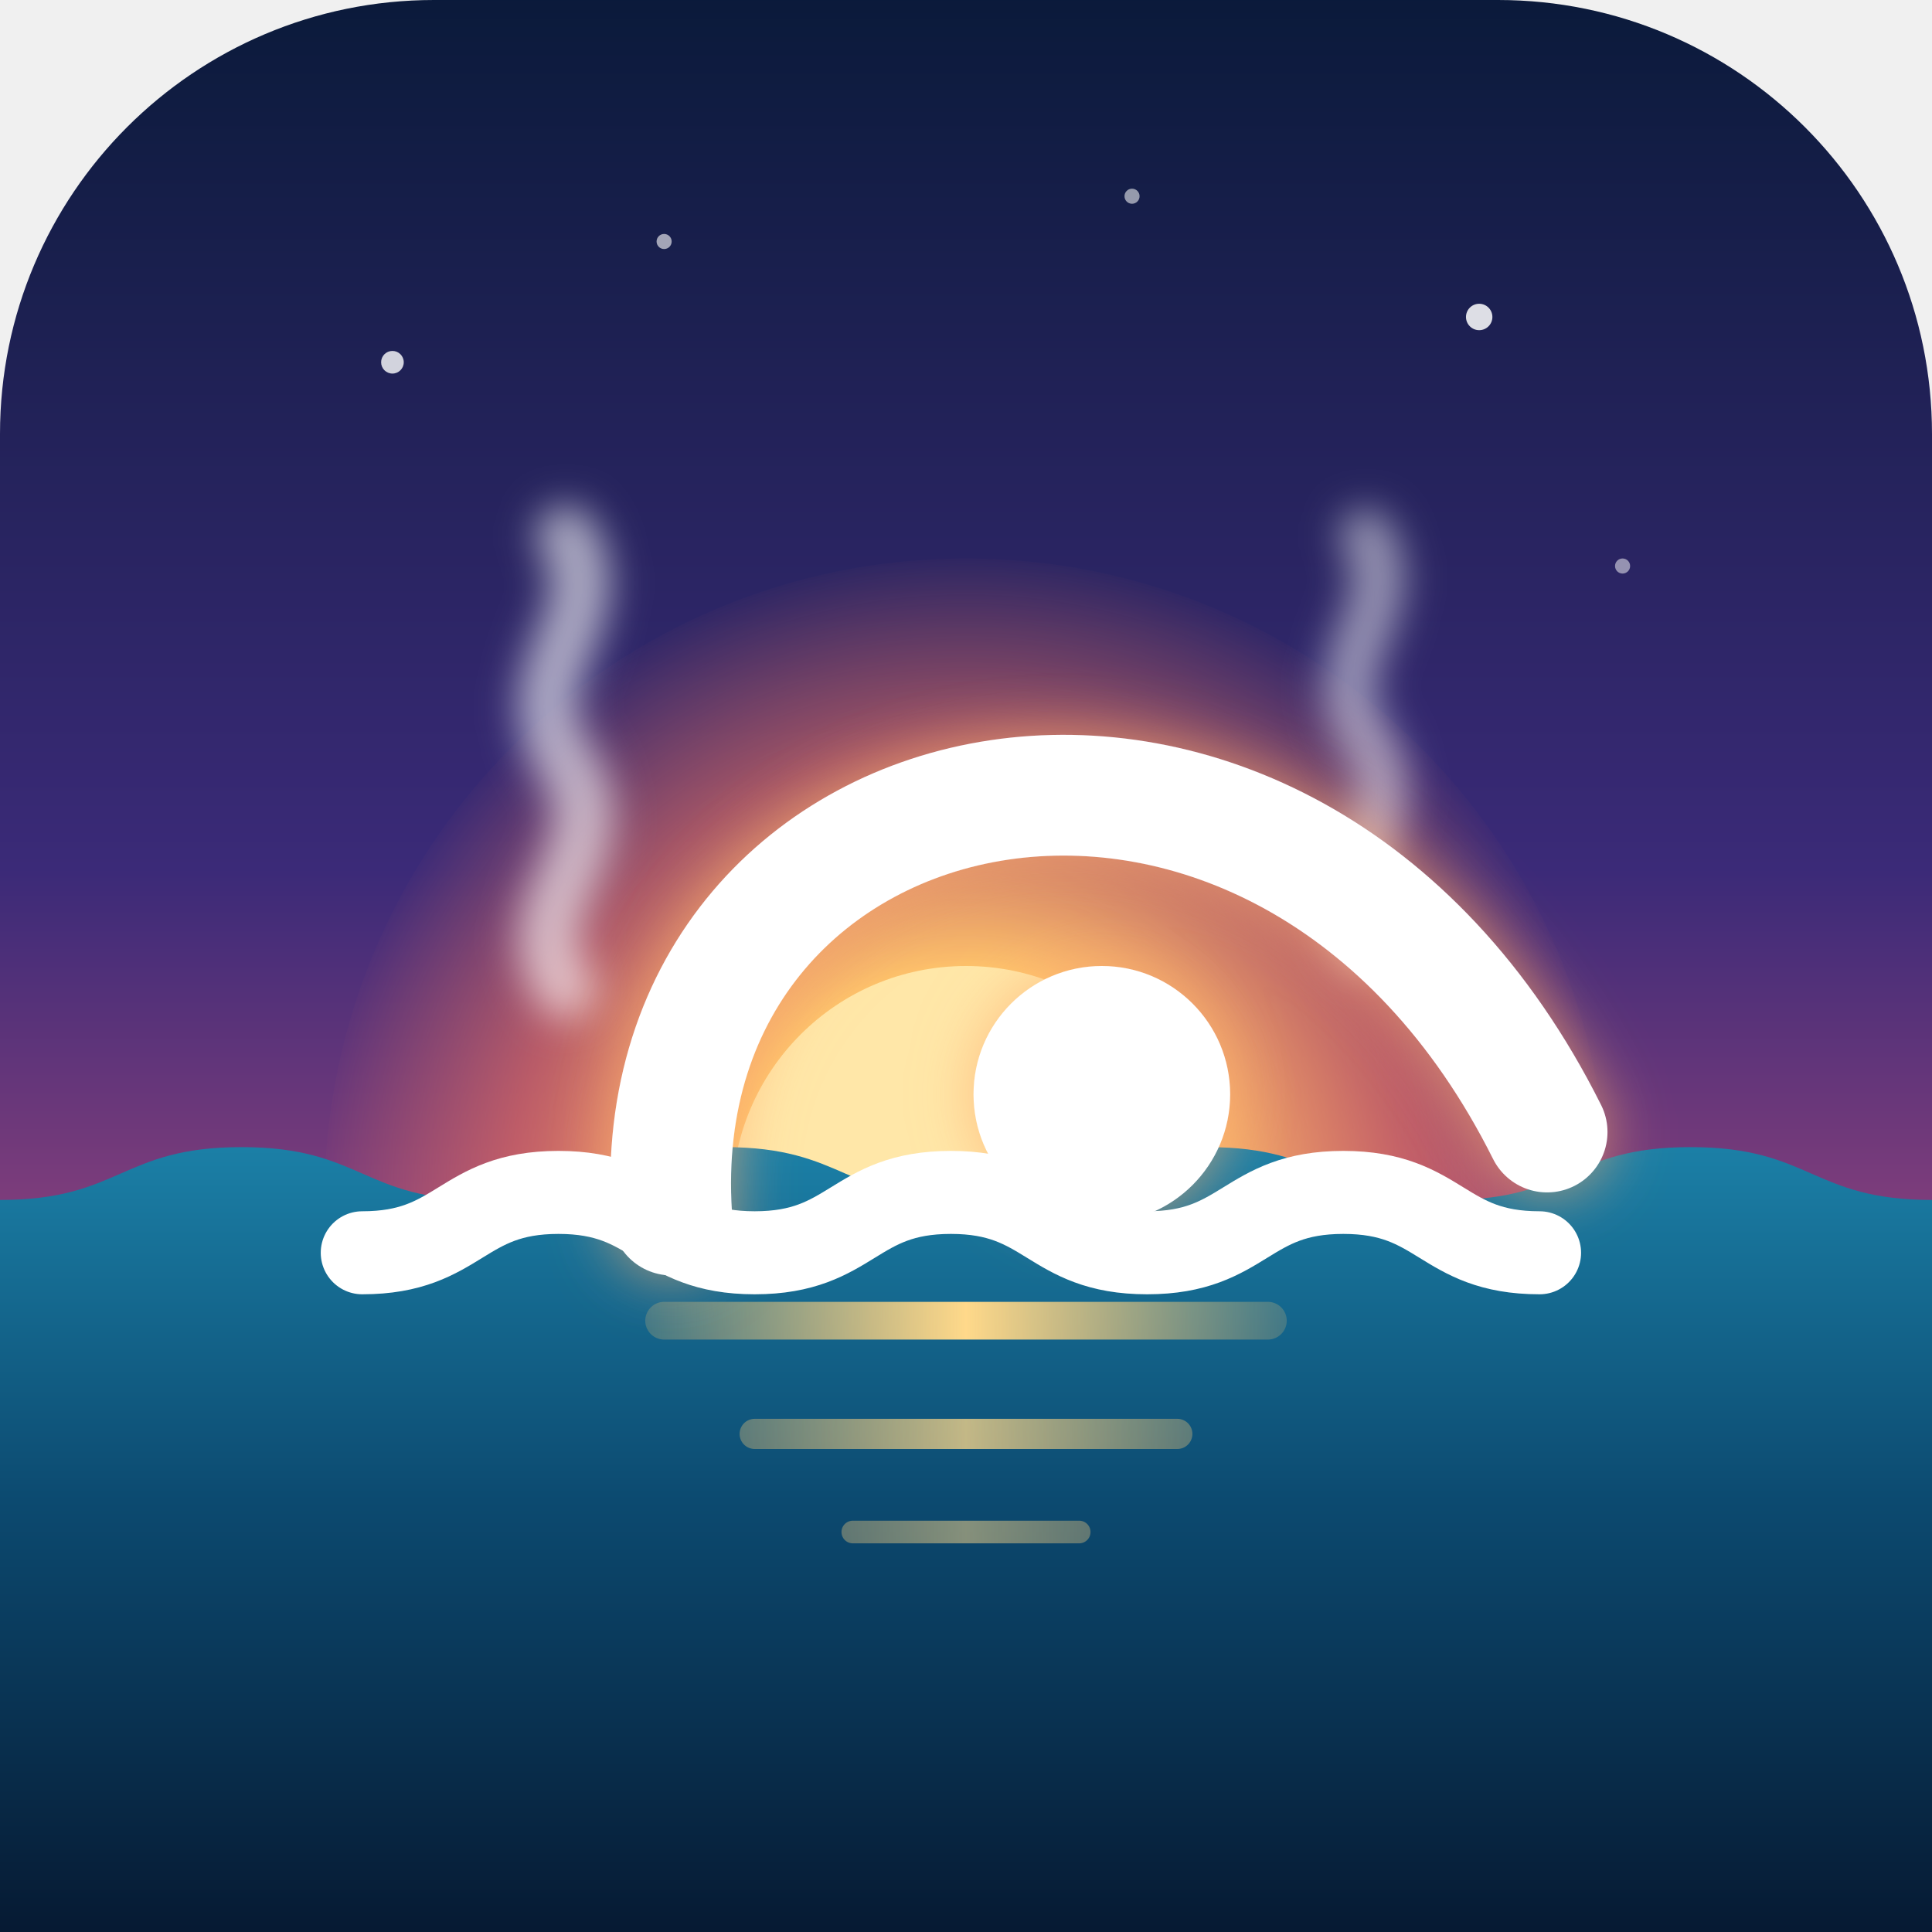
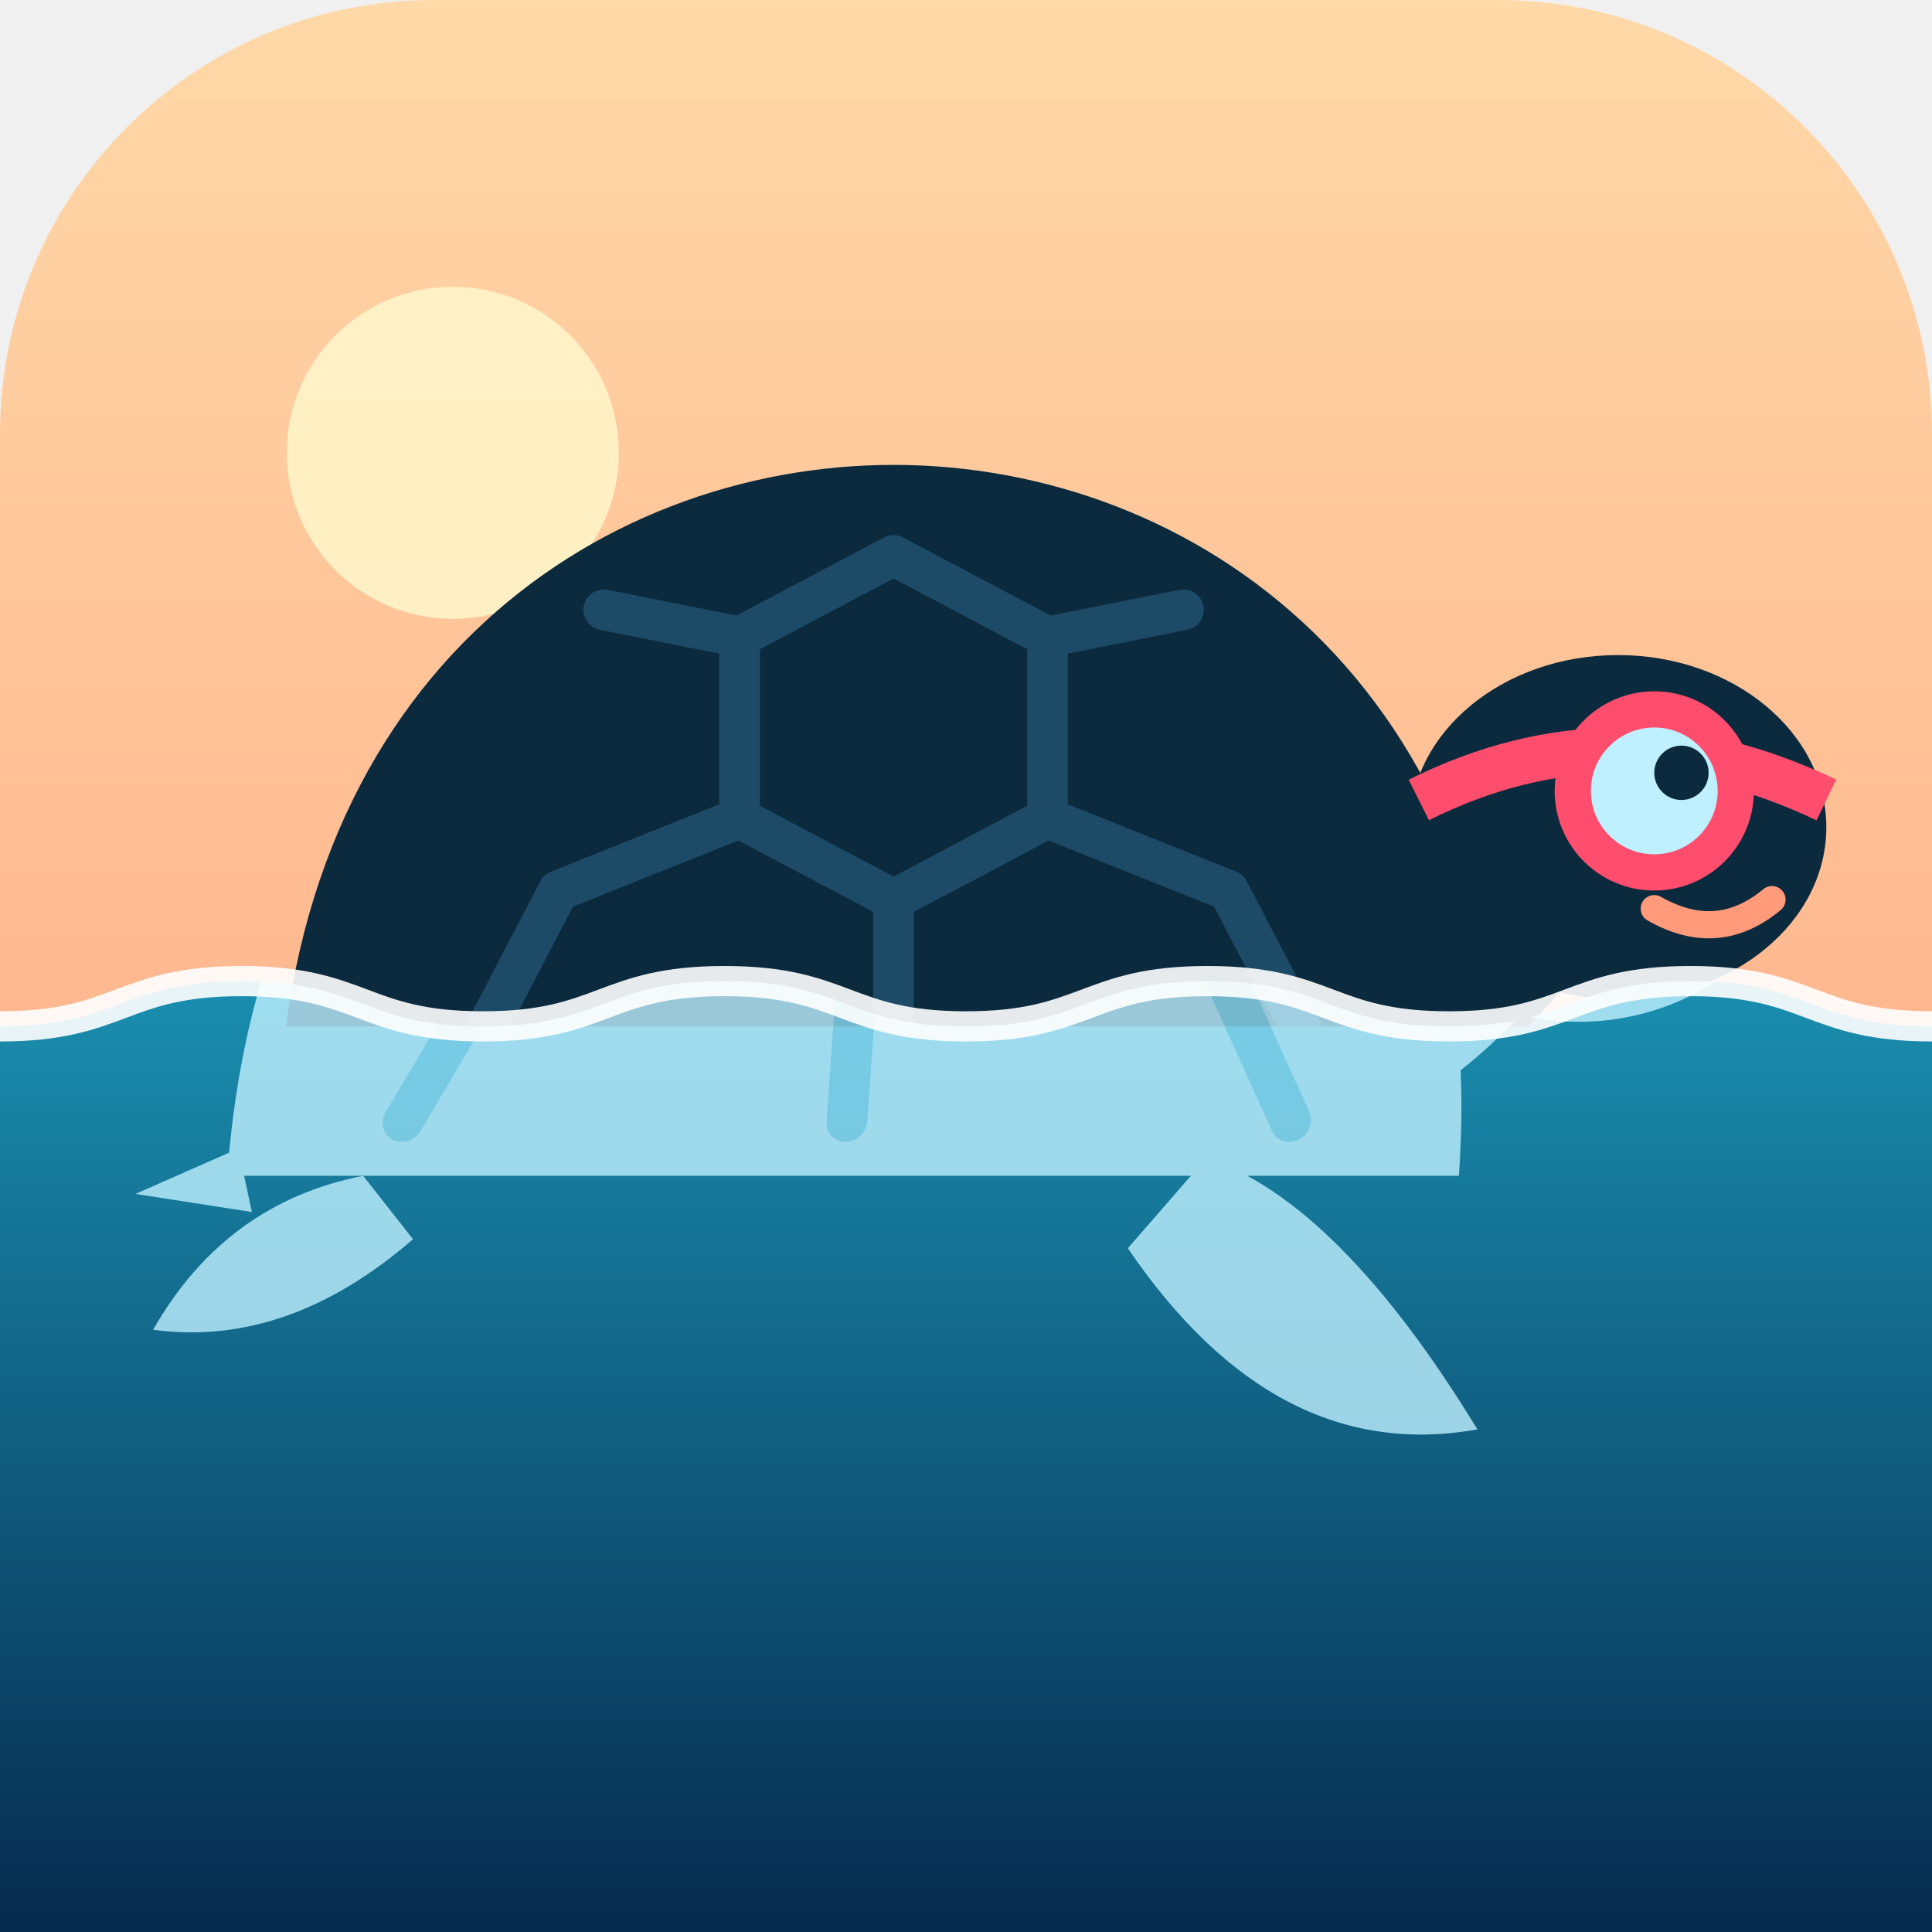
<svg xmlns="http://www.w3.org/2000/svg" viewBox="0 0 512 512">
  <defs>
    <linearGradient id="sky" x1="0" y1="0" x2="0" y2="1">
-       <stop offset="0" stop-color="#0a1a3a" />
-       <stop offset=".45" stop-color="#3b2a78" />
-       <stop offset=".8" stop-color="#c2507e" />
-       <stop offset="1" stop-color="#ff8a5c" />
+       <stop offset="0" stop-color="#ffd9a8" />
+       <stop offset="1" stop-color="#ff9a7a" />
    </linearGradient>
-     <radialGradient id="sun" cx=".5" cy=".5" r=".5">
-       <stop offset="0" stop-color="#fff4c9" />
-       <stop offset=".35" stop-color="#ffc56b" />
-       <stop offset=".7" stop-color="#ff7a59" stop-opacity=".55" />
-       <stop offset="1" stop-color="#ff7a59" stop-opacity="0" />
-     </radialGradient>
    <linearGradient id="sea" x1="0" y1="0" x2="0" y2="1">
-       <stop offset="0" stop-color="#1b7fa6" />
-       <stop offset=".45" stop-color="#0c4a70" />
-       <stop offset="1" stop-color="#061a33" />
+       <stop offset="0" stop-color="#1a8fb0" />
+       <stop offset="1" stop-color="#062a4d" />
    </linearGradient>
-     <linearGradient id="glint" gradientUnits="userSpaceOnUse" x1="150" y1="0" x2="362" y2="0">
-       <stop offset="0" stop-color="#ffc56b" stop-opacity="0" />
-       <stop offset=".5" stop-color="#ffd98a" />
-       <stop offset="1" stop-color="#ffc56b" stop-opacity="0" />
-     </linearGradient>
-     <filter id="soft" x="-50%" y="-50%" width="200%" height="200%">
-       <feGaussianBlur stdDeviation="5" />
-     </filter>
-     <filter id="glow" x="-30%" y="-30%" width="160%" height="160%">
-       <feGaussianBlur in="SourceAlpha" stdDeviation="8" result="b" />
-       <feFlood flood-color="#ffb070" flood-opacity=".7" />
-       <feComposite in2="b" operator="in" result="g" />
-       <feMerge>
-         <feMergeNode in="g" />
-         <feMergeNode in="SourceGraphic" />
-       </feMerge>
-     </filter>
+     <clipPath id="above">
+       <rect width="512" height="272" />
+     </clipPath>
+     <clipPath id="below">
+       <path d="M0 272c32 0 32-12 64-12s32 12 64 12 32-12 64-12 32 12 64 12 32-12 64-12 32 12 64 12 32-12 64-12 32 12 64 12V512H0z" />
+     </clipPath>
  </defs>
  <rect width="512" height="512" rx="115" fill="url(#sky)" />
-   <g fill="#fff">
-     <circle cx="104" cy="96" r="3" opacity=".8" />
-     <circle cx="176" cy="64" r="2" opacity=".6" />
-     <circle cx="392" cy="84" r="3.5" opacity=".85" />
-     <circle cx="430" cy="150" r="2" opacity=".5" />
-     <circle cx="300" cy="52" r="2" opacity=".55" />
+   <path d="M0 272c32 0 32-12 64-12s32 12 64 12 32-12 64-12 32 12 64 12 32-12 64-12 32 12 64 12 32-12 64-12 32 12 64 12V512H0z" fill="url(#sea)" />
+   <g id="art">
+     <circle cx="120" cy="120" r="44" fill="#fff4c9" opacity=".9" />
+     <g clip-path="url(#above)">
+       <g transform="translate(256 272) scale(1.2) translate(-256 -272) translate(-16 0)">
+         <path d="M150 300q-30 6-44 34q30 4 56-20z" fill="#0b2a3d" />
+         <path d="M336 296q30 10 64 60q-44 8-80-40z" fill="#0b2a3d" />
+         <path d="M122 294l-22 10 26 4z" fill="#0b2a3d" />
+         <path d="M358 270q20-6 36-30" stroke="#0b2a3d" stroke-width="44" stroke-linecap="round" fill="none" />
+         <ellipse cx="416" cy="228" rx="46" ry="38" fill="#0b2a3d" />
+         <path d="M120 300C120 196 190 148 256 148S392 196 392 300Z" fill="#0b2a3d" />
+         <path d="M112 300h288" stroke="#0b2a3d" stroke-width="24" opacity="1" stroke-linecap="round" />
+         <g fill="none" stroke="#1d4a66" stroke-width="9" stroke-linejoin="round" stroke-linecap="round">
+           <path d="M222 186l34-18 34 18v40l-34 18-34-18z" />
+           <path d="M222 226l-40 16-24 46M290 226l40 16 24 46M256 244v44M222 186l-30-6M290 186l30-6" />
+         </g>
+         <path d="M372 222q44-22 90 0" stroke="#ff4d6d" stroke-width="10" fill="none" />
+         <circle cx="424" cy="220" r="18" fill="#bff0ff" stroke="#ff4d6d" stroke-width="8" />
+         <circle cx="430" cy="216" r="6" fill="#0b2a3d" />
+         <path d="M424 246q14 8 26-2" stroke="#ff9a7a" stroke-width="6" fill="none" stroke-linecap="round" />
+       </g>
+     </g>
+     <g clip-path="url(#below)" opacity=".8">
+       <g transform="translate(8 6) skewX(-4)">
+         <g transform="translate(256 272) scale(1.2) translate(-256 -272) translate(-16 0)">
+           <path d="M150 300q-30 6-44 34q30 4 56-20z" fill="#bff0ff" />
+           <path d="M336 296q30 10 64 60q-44 8-80-40z" fill="#bff0ff" />
+           <path d="M122 294l-22 10 26 4z" fill="#bff0ff" />
+           <path d="M358 270q20-6 36-30" stroke="#bff0ff" stroke-width="44" stroke-linecap="round" fill="none" />
+           <ellipse cx="416" cy="228" rx="46" ry="38" fill="#bff0ff" />
+           <path d="M120 300C120 196 190 148 256 148S392 196 392 300Z" fill="#bff0ff" />
+           <path d="M112 300h288" stroke="#bff0ff" stroke-width="24" opacity="0" stroke-linecap="round" />
+           <g fill="none" stroke="#8fdcf2" stroke-width="9" stroke-linejoin="round" stroke-linecap="round">
+             <path d="M222 186l34-18 34 18v40l-34 18-34-18z" />
+             <path d="M222 226l-40 16-24 46M290 226l40 16 24 46M256 244v44M222 186l-30-6M290 186l30-6" />
+           </g>
+           <path d="M372 222q44-22 90 0" stroke="#ff4d6d" stroke-width="10" fill="none" />
+           <circle cx="424" cy="220" r="18" fill="#bff0ff" stroke="#ff4d6d" stroke-width="8" />
+           <circle cx="430" cy="216" r="6" fill="#8fdcf2" />
+           <path d="M424 246q14 8 26-2" stroke="#8fdcf2" stroke-width="6" fill="none" stroke-linecap="round" />
+         </g>
+       </g>
+     </g>
  </g>
-   <circle cx="256" cy="318" r="170" fill="url(#sun)" />
-   <circle cx="256" cy="318" r="62" fill="#ffe7a8" />
-   <g fill="none" stroke="#fff" stroke-linecap="round" filter="url(#soft)">
-     <path d="M150 262c-16-22 16-36 0-60s14-38 0-60" stroke-width="16" opacity=".6" />
-     <path d="M362 250c-14-20 14-32 0-54s12-34 0-54" stroke-width="14" opacity=".5" />
-   </g>
-   <path d="M0 318c32 0 32-14 64-14s32 14 64 14 32-14 64-14 32 14 64 14 32-14 64-14 32 14 64 14 32-14 64-14 32 14 64 14V512H0z" fill="url(#sea)" />
-   <g stroke="url(#glint)" stroke-linecap="round">
-     <path d="M176 350h160" stroke-width="10" />
-     <path d="M200 380h112" stroke-width="8" opacity=".75" />
-     <path d="M226 406h60" stroke-width="6" opacity=".5" />
-   </g>
-   <g filter="url(#glow)" fill="#fff">
-     <path d="M178 322C170 198 340 160 410 300" fill="none" stroke="#fff" stroke-width="32" stroke-linecap="round" />
-     <circle cx="292" cy="290" r="34" />
-   </g>
-   <path d="M96 332c26 0 26-16 52-16s26 16 52 16 26-16 52-16 26 16 52 16 26-16 52-16 26 16 52 16" fill="none" stroke="#fff" stroke-width="22" stroke-linecap="round" />
+   <path d="M0 272c32 0 32-12 64-12s32 12 64 12 32-12 64-12 32 12 64 12 32-12 64-12 32 12 64 12 32-12 64-12 32 12 64 12" fill="none" stroke="#fff" stroke-width="8" opacity=".9" />
</svg>
